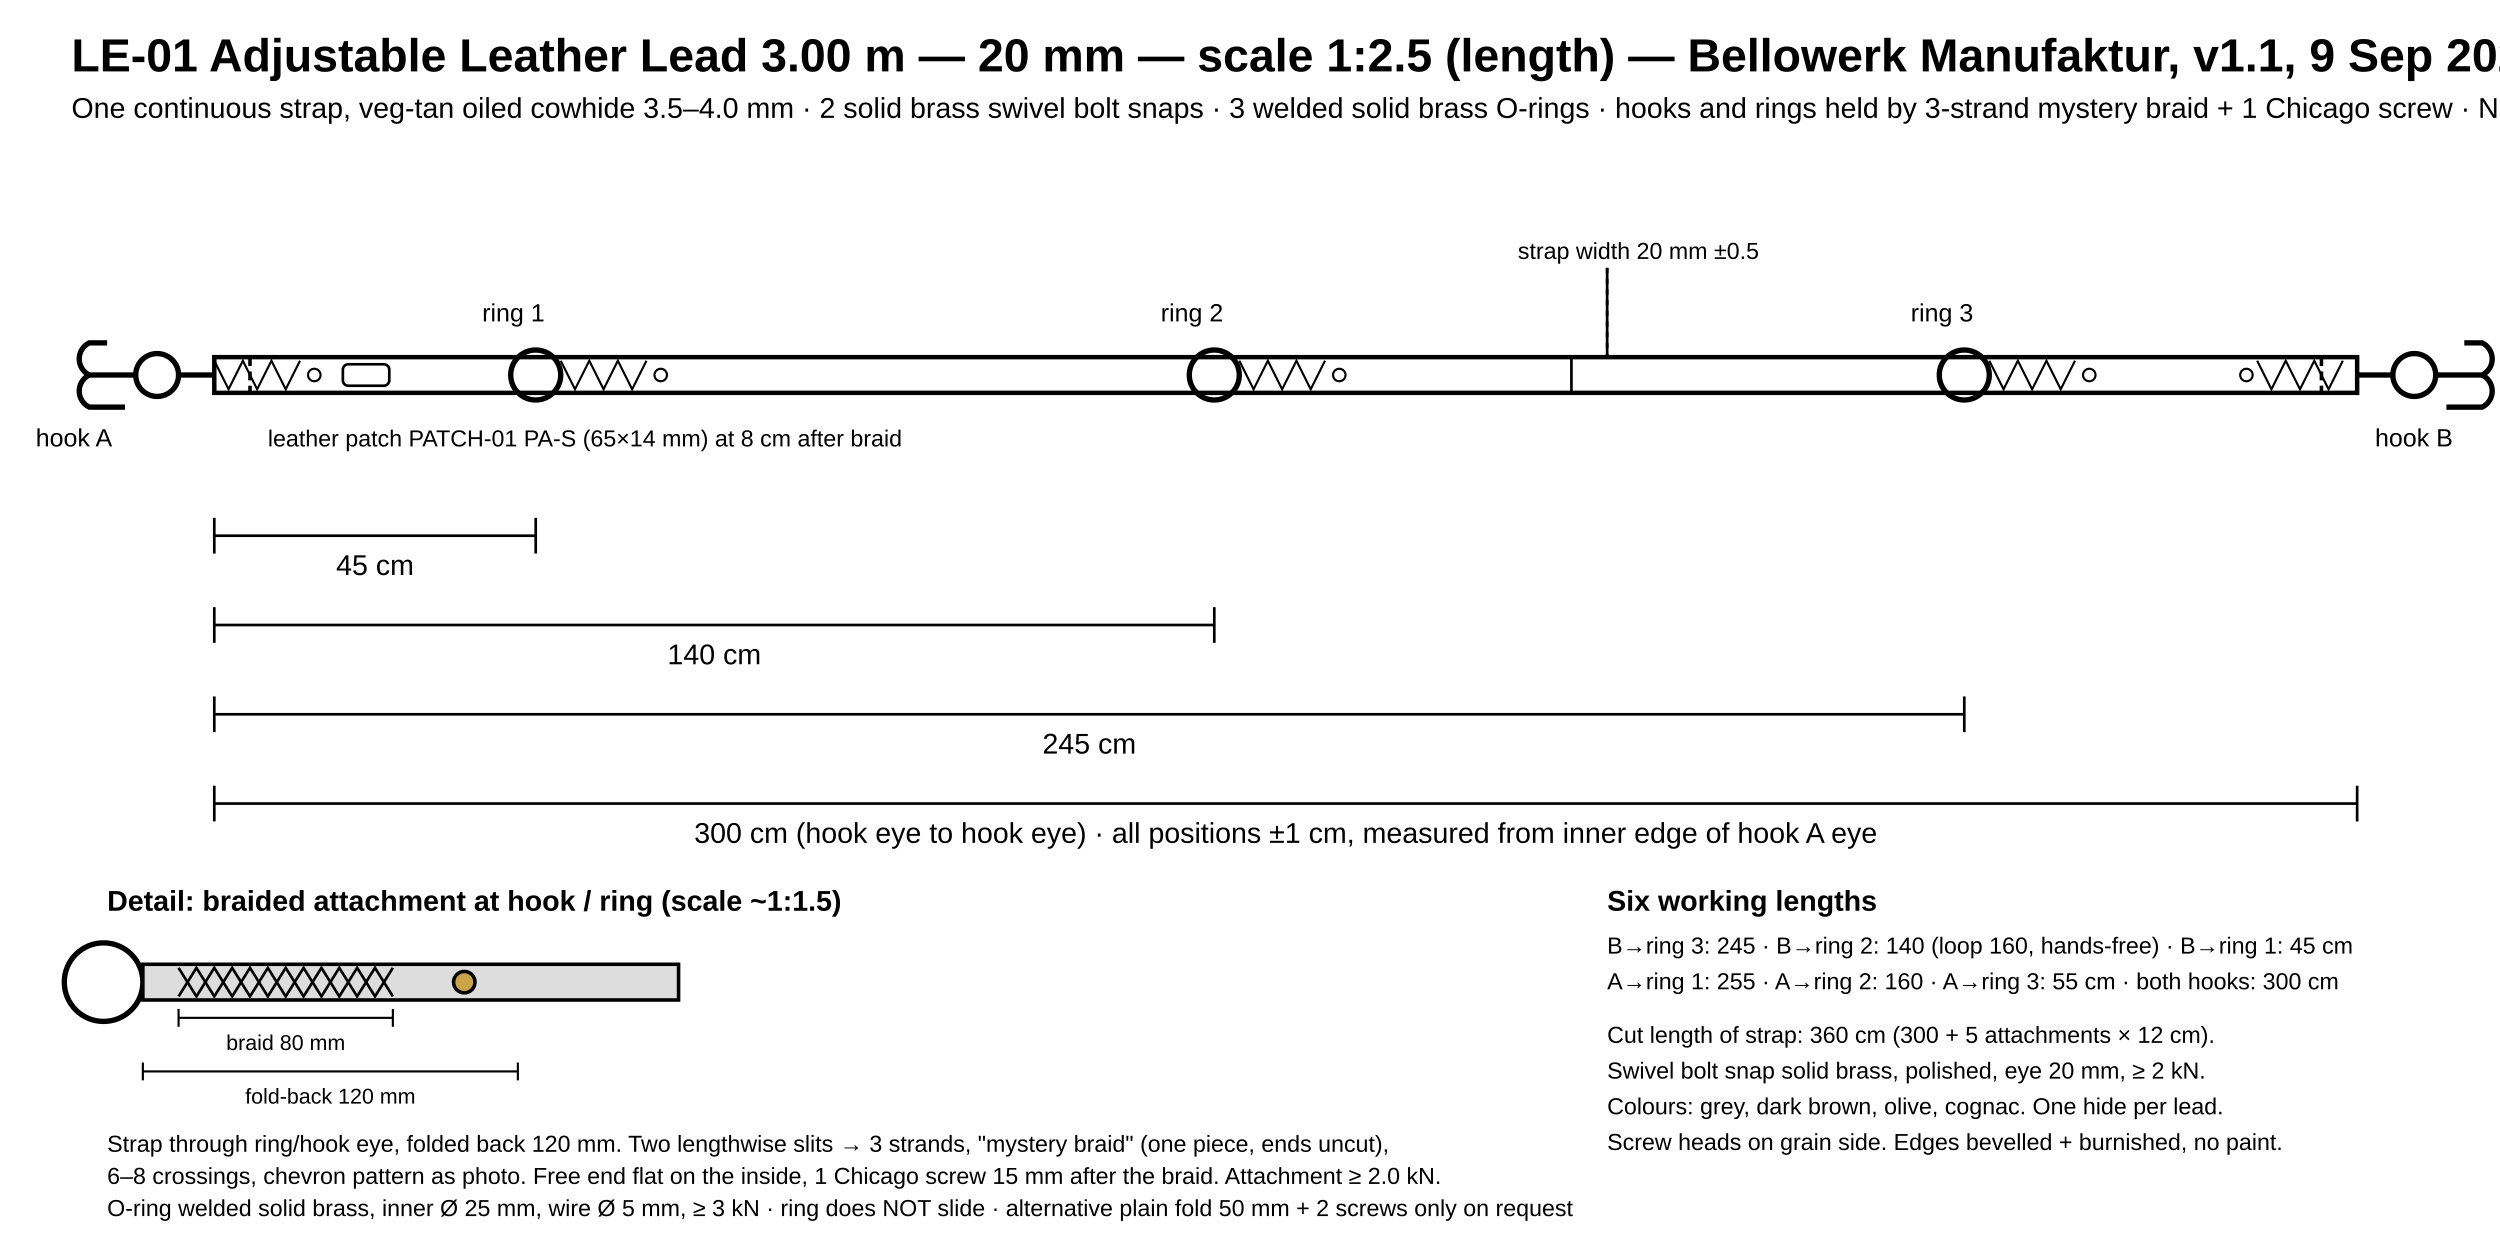
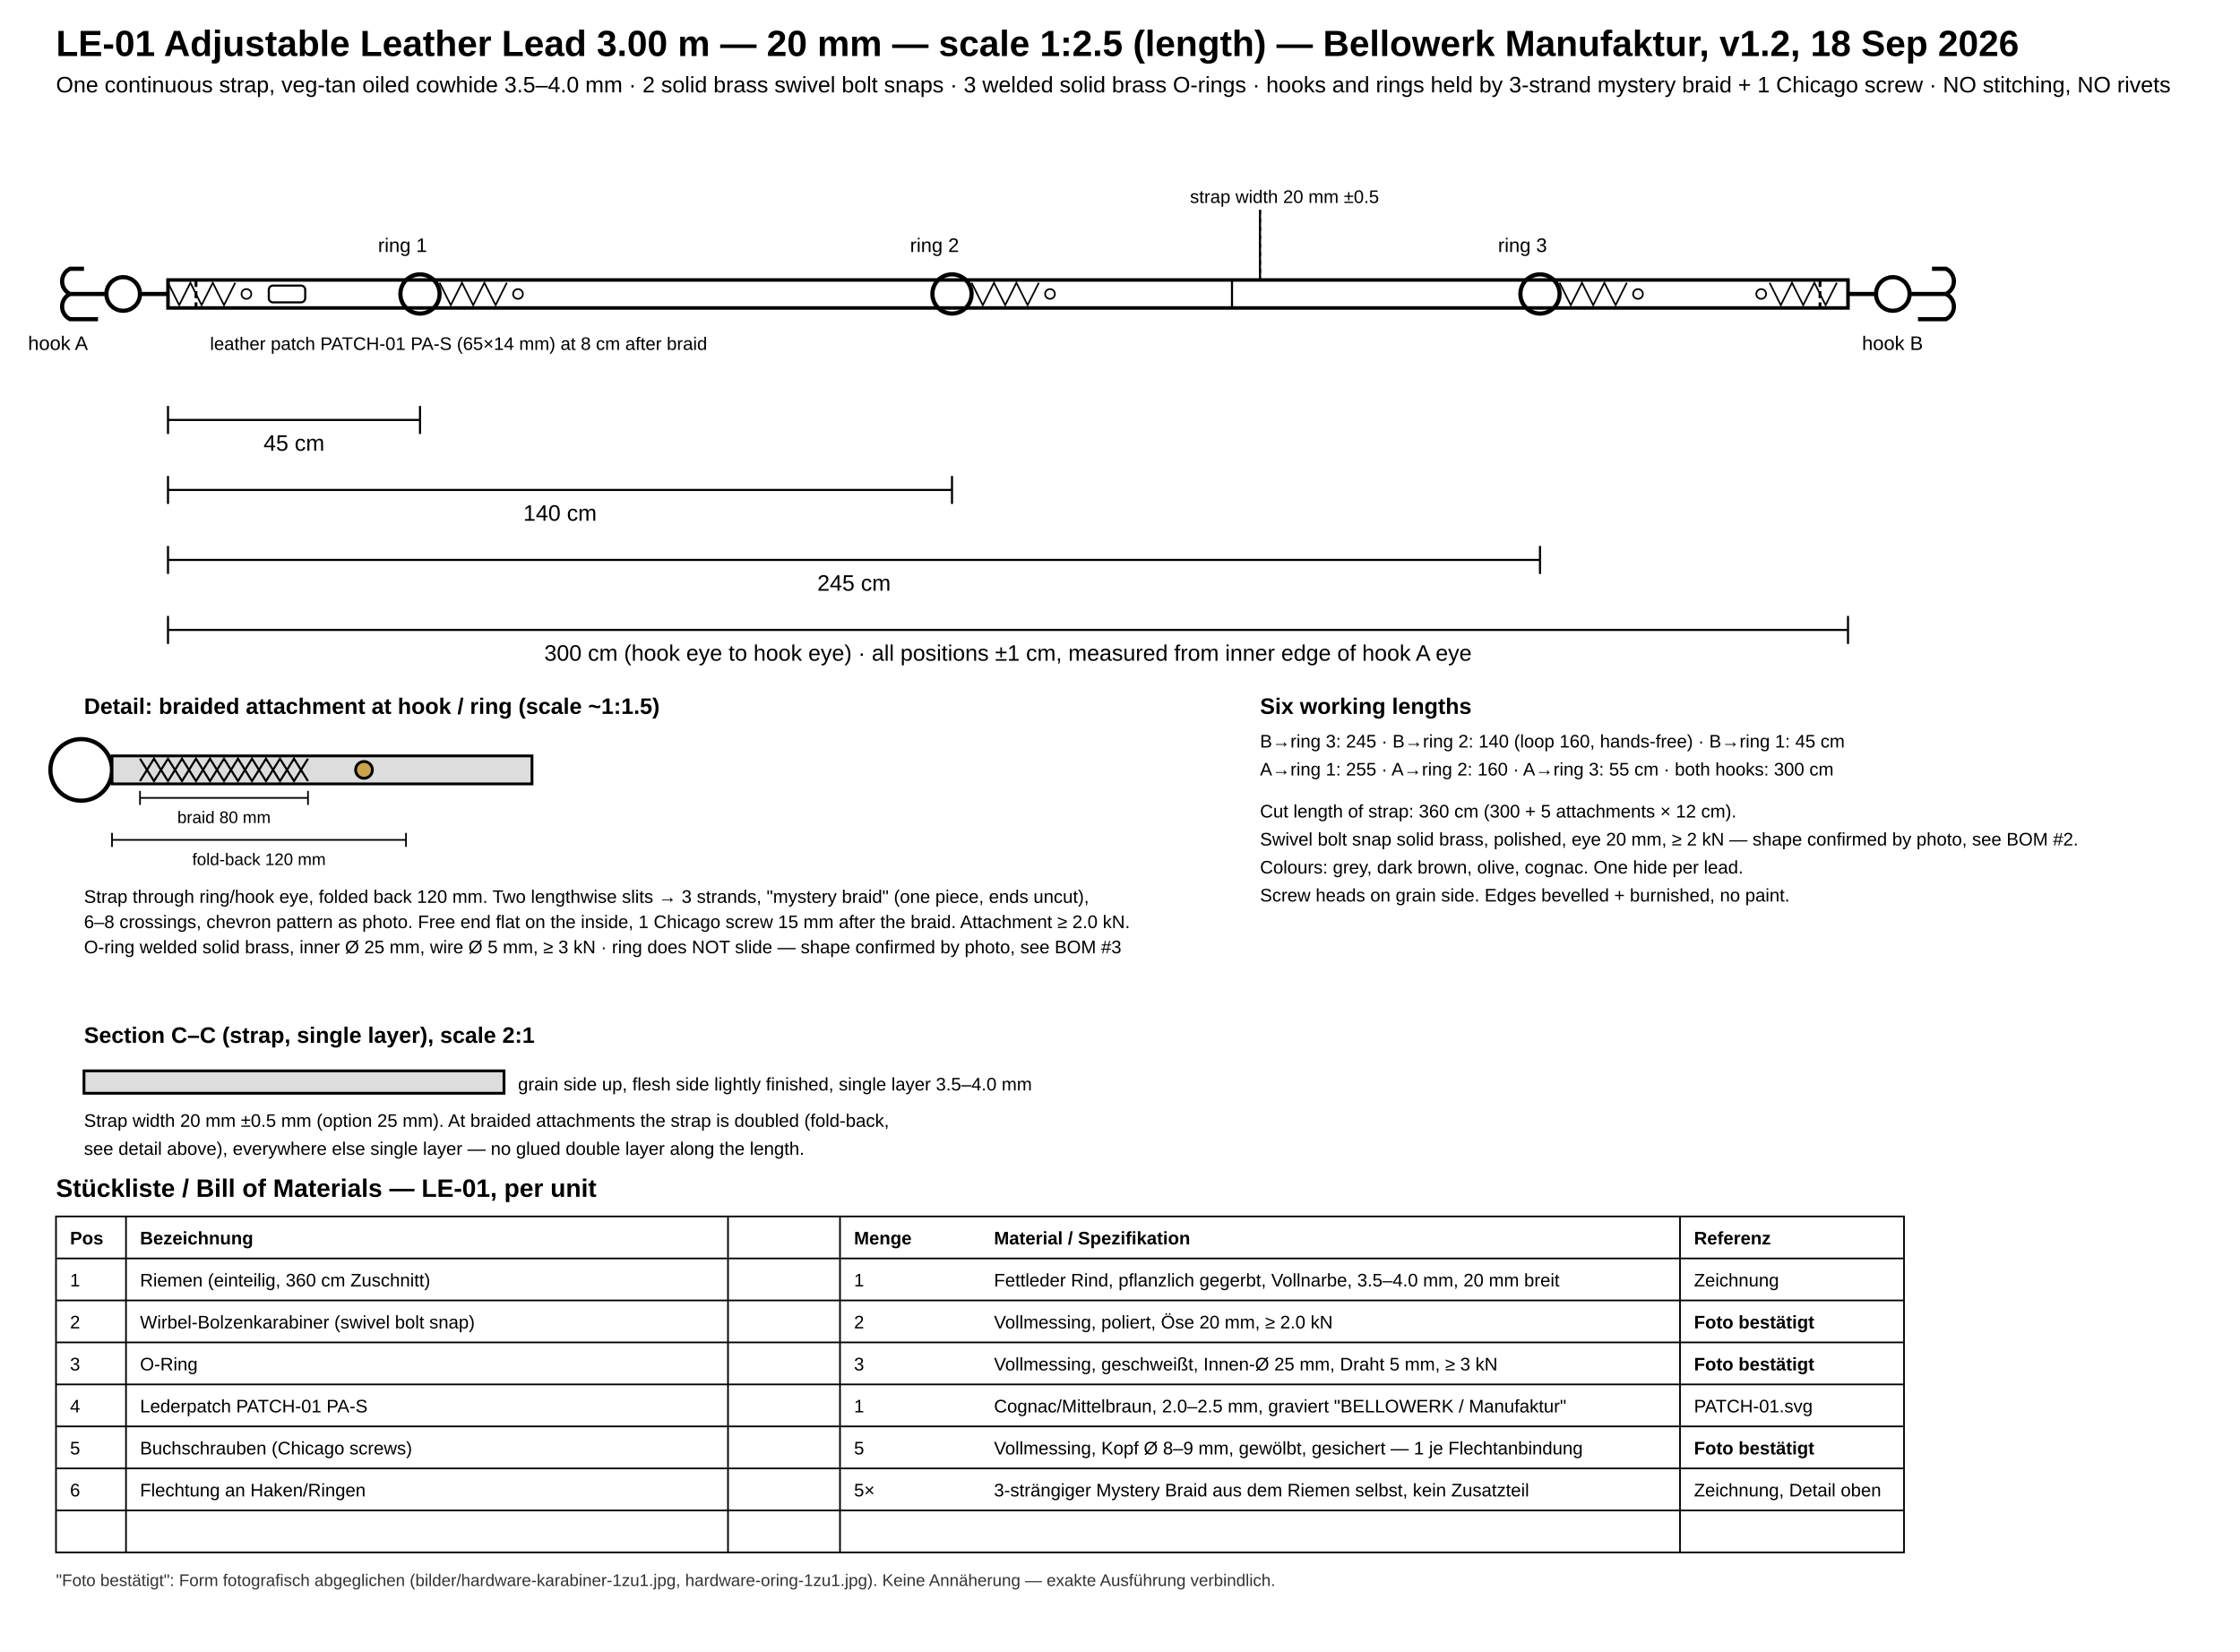
- <svg xmlns="http://www.w3.org/2000/svg" width="1400" height="700" viewBox="0 0 1400 700" font-family="Arial, Helvetica, sans-serif" font-size="16" fill="none" stroke="#000" stroke-width="2">
-   <rect x="0" y="0" width="1400" height="700" fill="#fff" stroke="none" />
-   <text x="40" y="40" font-size="26" font-weight="bold" fill="#000" stroke="none">LE-01 Adjustable Leather Lead 3.00 m — 20 mm — scale 1:2.5 (length) — Bellowerk Manufaktur, v1.1, 9 Sep 2026</text>
+ <svg xmlns="http://www.w3.org/2000/svg" width="1600" height="1180" viewBox="0 0 1600 1180" font-family="Arial, Helvetica, sans-serif" font-size="16" fill="none" stroke="#000" stroke-width="2">
+   <rect x="0" y="0" width="1600" height="1180" fill="#fff" stroke="none" />
+   <text x="40" y="40" font-size="26" font-weight="bold" fill="#000" stroke="none">LE-01 Adjustable Leather Lead 3.00 m — 20 mm — scale 1:2.5 (length) — Bellowerk Manufaktur, v1.2, 18 Sep 2026</text>
  <text x="40" y="66" fill="#000" stroke="none">One continuous strap, veg-tan oiled cowhide 3.5–4.0 mm · 2 solid brass swivel bolt snaps · 3 welded solid brass O-rings · hooks and rings held by 3-strand mystery braid + 1 Chicago screw · NO stitching, NO rivets</text>
  <g id="strap">
    <rect x="120" y="200" width="1200" height="20" stroke-width="2.5" />
    <g transform="translate(120,210)">
      <path d="M 0 0 H -20 A 12 12 0 1 0 -44 0 A 12 12 0 1 0 -20 0" stroke-width="3" />
      <path d="M -44 0 H -70 A 10 10 0 0 1 -70 -18 L -60 -18" stroke-width="3" />
      <path d="M -70 0 A 10 10 0 0 0 -70 18 L -50 18" stroke-width="3" />
    </g>
    <text x="20" y="250" fill="#000" stroke="none" font-size="14">hook A</text>
    <g transform="translate(1320,210)">
      <path d="M 0 0 H 20 A 12 12 0 1 1 44 0 A 12 12 0 1 1 20 0" stroke-width="3" />
      <path d="M 44 0 H 70 A 10 10 0 0 0 70 -18 L 60 -18" stroke-width="3" />
      <path d="M 70 0 A 10 10 0 0 1 70 18 L 50 18" stroke-width="3" />
    </g>
    <text x="1330" y="250" fill="#000" stroke="none" font-size="14">hook B</text>
    <g stroke-dasharray="5 3">
      <line x1="140" y1="200" x2="140" y2="220" />
      <line x1="1300" y1="200" x2="1300" y2="220" />
    </g>
    <g stroke-width="3">
      <circle cx="300" cy="210" r="14" />
      <circle cx="680" cy="210" r="14" />
      <circle cx="1100" cy="210" r="14" />
    </g>
    <g stroke-width="1.2">
      <path d="M 120 202 l 8 16 l 8 -16 l 8 16 l 8 -16 l 8 16 l 8 -16" />
      <circle cx="176" cy="210" r="3.5" />
      <path d="M 314 202 l 8 16 l 8 -16 l 8 16 l 8 -16 l 8 16 l 8 -16" />
      <circle cx="370" cy="210" r="3.5" />
      <path d="M 694 202 l 8 16 l 8 -16 l 8 16 l 8 -16 l 8 16 l 8 -16" />
      <circle cx="750" cy="210" r="3.5" />
      <path d="M 1114 202 l 8 16 l 8 -16 l 8 16 l 8 -16 l 8 16 l 8 -16" />
      <circle cx="1170" cy="210" r="3.5" />
      <path d="M 1264 202 l 8 16 l 8 -16 l 8 16 l 8 -16 l 8 16 l 8 -16" />
      <circle cx="1258" cy="210" r="3.5" />
    </g>
    <text x="270" y="180" fill="#000" stroke="none" font-size="14">ring 1</text>
    <text x="650" y="180" fill="#000" stroke="none" font-size="14">ring 2</text>
    <text x="1070" y="180" fill="#000" stroke="none" font-size="14">ring 3</text>
    <rect x="192" y="204" width="26" height="12" rx="3" stroke-width="1.5" />
    <text x="150" y="250" fill="#000" stroke="none" font-size="13">leather patch PATCH-01 PA-S (65×14 mm) at 8 cm after braid</text>
  </g>
  <g stroke-width="1.5">
    <line x1="120" y1="300" x2="300" y2="300" />
    <line x1="120" y1="290" x2="120" y2="310" />
    <line x1="300" y1="290" x2="300" y2="310" />
    <text x="210" y="322" text-anchor="middle" fill="#000" stroke="none">45 cm</text>
    <line x1="120" y1="350" x2="680" y2="350" />
    <line x1="680" y1="340" x2="680" y2="360" />
    <line x1="120" y1="340" x2="120" y2="360" />
    <text x="400" y="372" text-anchor="middle" fill="#000" stroke="none">140 cm</text>
    <line x1="120" y1="400" x2="1100" y2="400" />
    <line x1="1100" y1="390" x2="1100" y2="410" />
    <line x1="120" y1="390" x2="120" y2="410" />
    <text x="610" y="422" text-anchor="middle" fill="#000" stroke="none">245 cm</text>
    <line x1="120" y1="450" x2="1320" y2="450" />
    <line x1="1320" y1="440" x2="1320" y2="460" />
    <line x1="120" y1="440" x2="120" y2="460" />
    <text x="720" y="472" text-anchor="middle" fill="#000" stroke="none">300 cm (hook eye to hook eye) · all positions ±1 cm, measured from inner edge of hook A eye</text>
    <line x1="900" y1="150" x2="900" y2="200" />
    <line x1="900" y1="150" x2="900" y2="200" stroke-dasharray="3 3" />
    <line x1="880" y1="200" x2="880" y2="220" />
    <line x1="872" y1="200" x2="888" y2="200" />
    <line x1="872" y1="220" x2="888" y2="220" />
    <text x="850" y="145" fill="#000" stroke="none" font-size="13">strap width 20 mm ±0.5</text>
  </g>
  <g transform="translate(60,510)">
    <text x="0" y="0" fill="#000" stroke="none" font-weight="bold">Detail: braided attachment at hook / ring (scale ~1:1.5)</text>
    <circle cx="-2" cy="40" r="22" stroke-width="3" />
    <rect x="20" y="30" width="300" height="20" fill="#ddd" stroke="#000" />
    <path d="M 40 32 l 10 16 l 10 -16 l 10 16 l 10 -16 l 10 16 l 10 -16 l 10 16 l 10 -16 l 10 16 l 10 -16 l 10 16 l 10 -16" stroke-width="1.5" />
    <path d="M 40 48 l 10 -16 l 10 16 l 10 -16 l 10 16 l 10 -16 l 10 16 l 10 -16 l 10 16 l 10 -16 l 10 16 l 10 -16 l 10 16" stroke-width="1.5" />
    <circle cx="200" cy="40" r="6" fill="#c9a44a" stroke="#000" />
    <line x1="40" y1="60" x2="160" y2="60" stroke-width="1.2" />
    <line x1="40" y1="55" x2="40" y2="65" stroke-width="1.2" />
    <line x1="160" y1="55" x2="160" y2="65" stroke-width="1.2" />
    <text x="100" y="78" text-anchor="middle" fill="#000" stroke="none" font-size="12">braid 80 mm</text>
    <line x1="20" y1="90" x2="230" y2="90" stroke-width="1.2" />
    <line x1="20" y1="85" x2="20" y2="95" stroke-width="1.2" />
    <line x1="230" y1="85" x2="230" y2="95" stroke-width="1.2" />
    <text x="125" y="108" text-anchor="middle" fill="#000" stroke="none" font-size="12">fold-back 120 mm</text>
    <text x="0" y="135" fill="#000" stroke="none" font-size="13">Strap through ring/hook eye, folded back 120 mm. Two lengthwise slits → 3 strands, "mystery braid" (one piece, ends uncut),</text>
    <text x="0" y="153" fill="#000" stroke="none" font-size="13">6–8 crossings, chevron pattern as photo. Free end flat on the inside, 1 Chicago screw 15 mm after the braid. Attachment ≥ 2.0 kN.</text>
-     <text x="0" y="171" fill="#000" stroke="none" font-size="13">O-ring welded solid brass, inner Ø 25 mm, wire Ø 5 mm, ≥ 3 kN · ring does NOT slide · alternative plain fold 50 mm + 2 screws only on request</text>
+     <text x="0" y="171" fill="#000" stroke="none" font-size="13">O-ring welded solid brass, inner Ø 25 mm, wire Ø 5 mm, ≥ 3 kN · ring does NOT slide — shape confirmed by photo, see BOM #3</text>
  </g>
  <g transform="translate(900,510)">
    <text x="0" y="0" fill="#000" stroke="none" font-weight="bold">Six working lengths</text>
    <text x="0" y="24" fill="#000" stroke="none" font-size="13">B→ring 3: 245 · B→ring 2: 140 (loop 160, hands-free) · B→ring 1: 45 cm</text>
    <text x="0" y="44" fill="#000" stroke="none" font-size="13">A→ring 1: 255 · A→ring 2: 160 · A→ring 3: 55 cm · both hooks: 300 cm</text>
    <text x="0" y="74" fill="#000" stroke="none" font-size="13">Cut length of strap: 360 cm (300 + 5 attachments × 12 cm).</text>
-     <text x="0" y="94" fill="#000" stroke="none" font-size="13">Swivel bolt snap solid brass, polished, eye 20 mm, ≥ 2 kN.</text>
+     <text x="0" y="94" fill="#000" stroke="none" font-size="13">Swivel bolt snap solid brass, polished, eye 20 mm, ≥ 2 kN — shape confirmed by photo, see BOM #2.</text>
    <text x="0" y="114" fill="#000" stroke="none" font-size="13">Colours: grey, dark brown, olive, cognac. One hide per lead.</text>
    <text x="0" y="134" fill="#000" stroke="none" font-size="13">Screw heads on grain side. Edges bevelled + burnished, no paint.</text>
  </g>
+   <g transform="translate(60,745)">
+     <text x="0" y="0" fill="#000" stroke="none" font-weight="bold">Section C–C (strap, single layer), scale 2:1</text>
+     <rect x="0" y="20" width="300" height="16" fill="#ddd" />
+     <text x="310" y="34" fill="#000" stroke="none" font-size="13">grain side up, flesh side lightly finished, single layer 3.5–4.0 mm</text>
+     <text x="0" y="60" fill="#000" stroke="none" font-size="13">Strap width 20 mm ±0.5 mm (option 25 mm). At braided attachments the strap is doubled (fold-back,</text>
+     <text x="0" y="80" fill="#000" stroke="none" font-size="13">see detail above), everywhere else single layer — no glued double layer along the length.</text>
+   </g>
+   <g transform="translate(40,855)">
+     <text x="0" y="0" font-size="18" font-weight="bold" fill="#000" stroke="none">Stückliste / Bill of Materials — LE-01, per unit</text>
+     <g stroke="#000" stroke-width="1.2">
+       <rect x="0" y="14" width="1320" height="240" fill="none" />
+       <line x1="0" y1="44" x2="1320" y2="44" />
+       <line x1="50" y1="14" x2="50" y2="254" />
+       <line x1="480" y1="14" x2="480" y2="254" />
+       <line x1="560" y1="14" x2="560" y2="254" />
+       <line x1="1160" y1="14" x2="1160" y2="254" />
+       <line x1="0" y1="74" x2="1320" y2="74" />
+       <line x1="0" y1="104" x2="1320" y2="104" />
+       <line x1="0" y1="134" x2="1320" y2="134" />
+       <line x1="0" y1="164" x2="1320" y2="164" />
+       <line x1="0" y1="194" x2="1320" y2="194" />
+       <line x1="0" y1="224" x2="1320" y2="224" />
+     </g>
+     <g font-size="13" fill="#000" stroke="none">
+       <text x="10" y="34" font-weight="bold">Pos</text>
+       <text x="60" y="34" font-weight="bold">Bezeichnung</text>
+       <text x="570" y="34" font-weight="bold">Menge</text>
+       <text x="670" y="34" font-weight="bold">Material / Spezifikation</text>
+       <text x="1170" y="34" font-weight="bold">Referenz</text>
+       <text x="10" y="64">1</text>
+       <text x="60" y="64">Riemen (einteilig, 360 cm Zuschnitt)</text>
+       <text x="570" y="64">1</text>
+       <text x="670" y="64">Fettleder Rind, pflanzlich gegerbt, Vollnarbe, 3.5–4.0 mm, 20 mm breit</text>
+       <text x="1170" y="64">Zeichnung</text>
+       <text x="10" y="94">2</text>
+       <text x="60" y="94">Wirbel-Bolzenkarabiner (swivel bolt snap)</text>
+       <text x="570" y="94">2</text>
+       <text x="670" y="94">Vollmessing, poliert, Öse 20 mm, ≥ 2.0 kN</text>
+       <text x="1170" y="94" font-weight="bold">Foto bestätigt</text>
+       <text x="10" y="124">3</text>
+       <text x="60" y="124">O-Ring</text>
+       <text x="570" y="124">3</text>
+       <text x="670" y="124">Vollmessing, geschweißt, Innen-Ø 25 mm, Draht 5 mm, ≥ 3 kN</text>
+       <text x="1170" y="124" font-weight="bold">Foto bestätigt</text>
+       <text x="10" y="154">4</text>
+       <text x="60" y="154">Lederpatch PATCH-01 PA-S</text>
+       <text x="570" y="154">1</text>
+       <text x="670" y="154">Cognac/Mittelbraun, 2.0–2.5 mm, graviert "BELLOWERK / Manufaktur"</text>
+       <text x="1170" y="154">PATCH-01.svg</text>
+       <text x="10" y="184">5</text>
+       <text x="60" y="184">Buchschrauben (Chicago screws)</text>
+       <text x="570" y="184">5</text>
+       <text x="670" y="184">Vollmessing, Kopf Ø 8–9 mm, gewölbt, gesichert — 1 je Flechtanbindung</text>
+       <text x="1170" y="184" font-weight="bold">Foto bestätigt</text>
+       <text x="10" y="214">6</text>
+       <text x="60" y="214">Flechtung an Haken/Ringen</text>
+       <text x="570" y="214">5×</text>
+       <text x="670" y="214">3-strängiger Mystery Braid aus dem Riemen selbst, kein Zusatzteil</text>
+       <text x="1170" y="214">Zeichnung, Detail oben</text>
+     </g>
+     <text x="0" y="278" font-size="12" fill="#333" stroke="none">"Foto bestätigt": Form fotografisch abgeglichen (bilder/hardware-karabiner-1zu1.jpg, hardware-oring-1zu1.jpg). Keine Annäherung — exakte Ausführung verbindlich.</text>
+   </g>
</svg>
